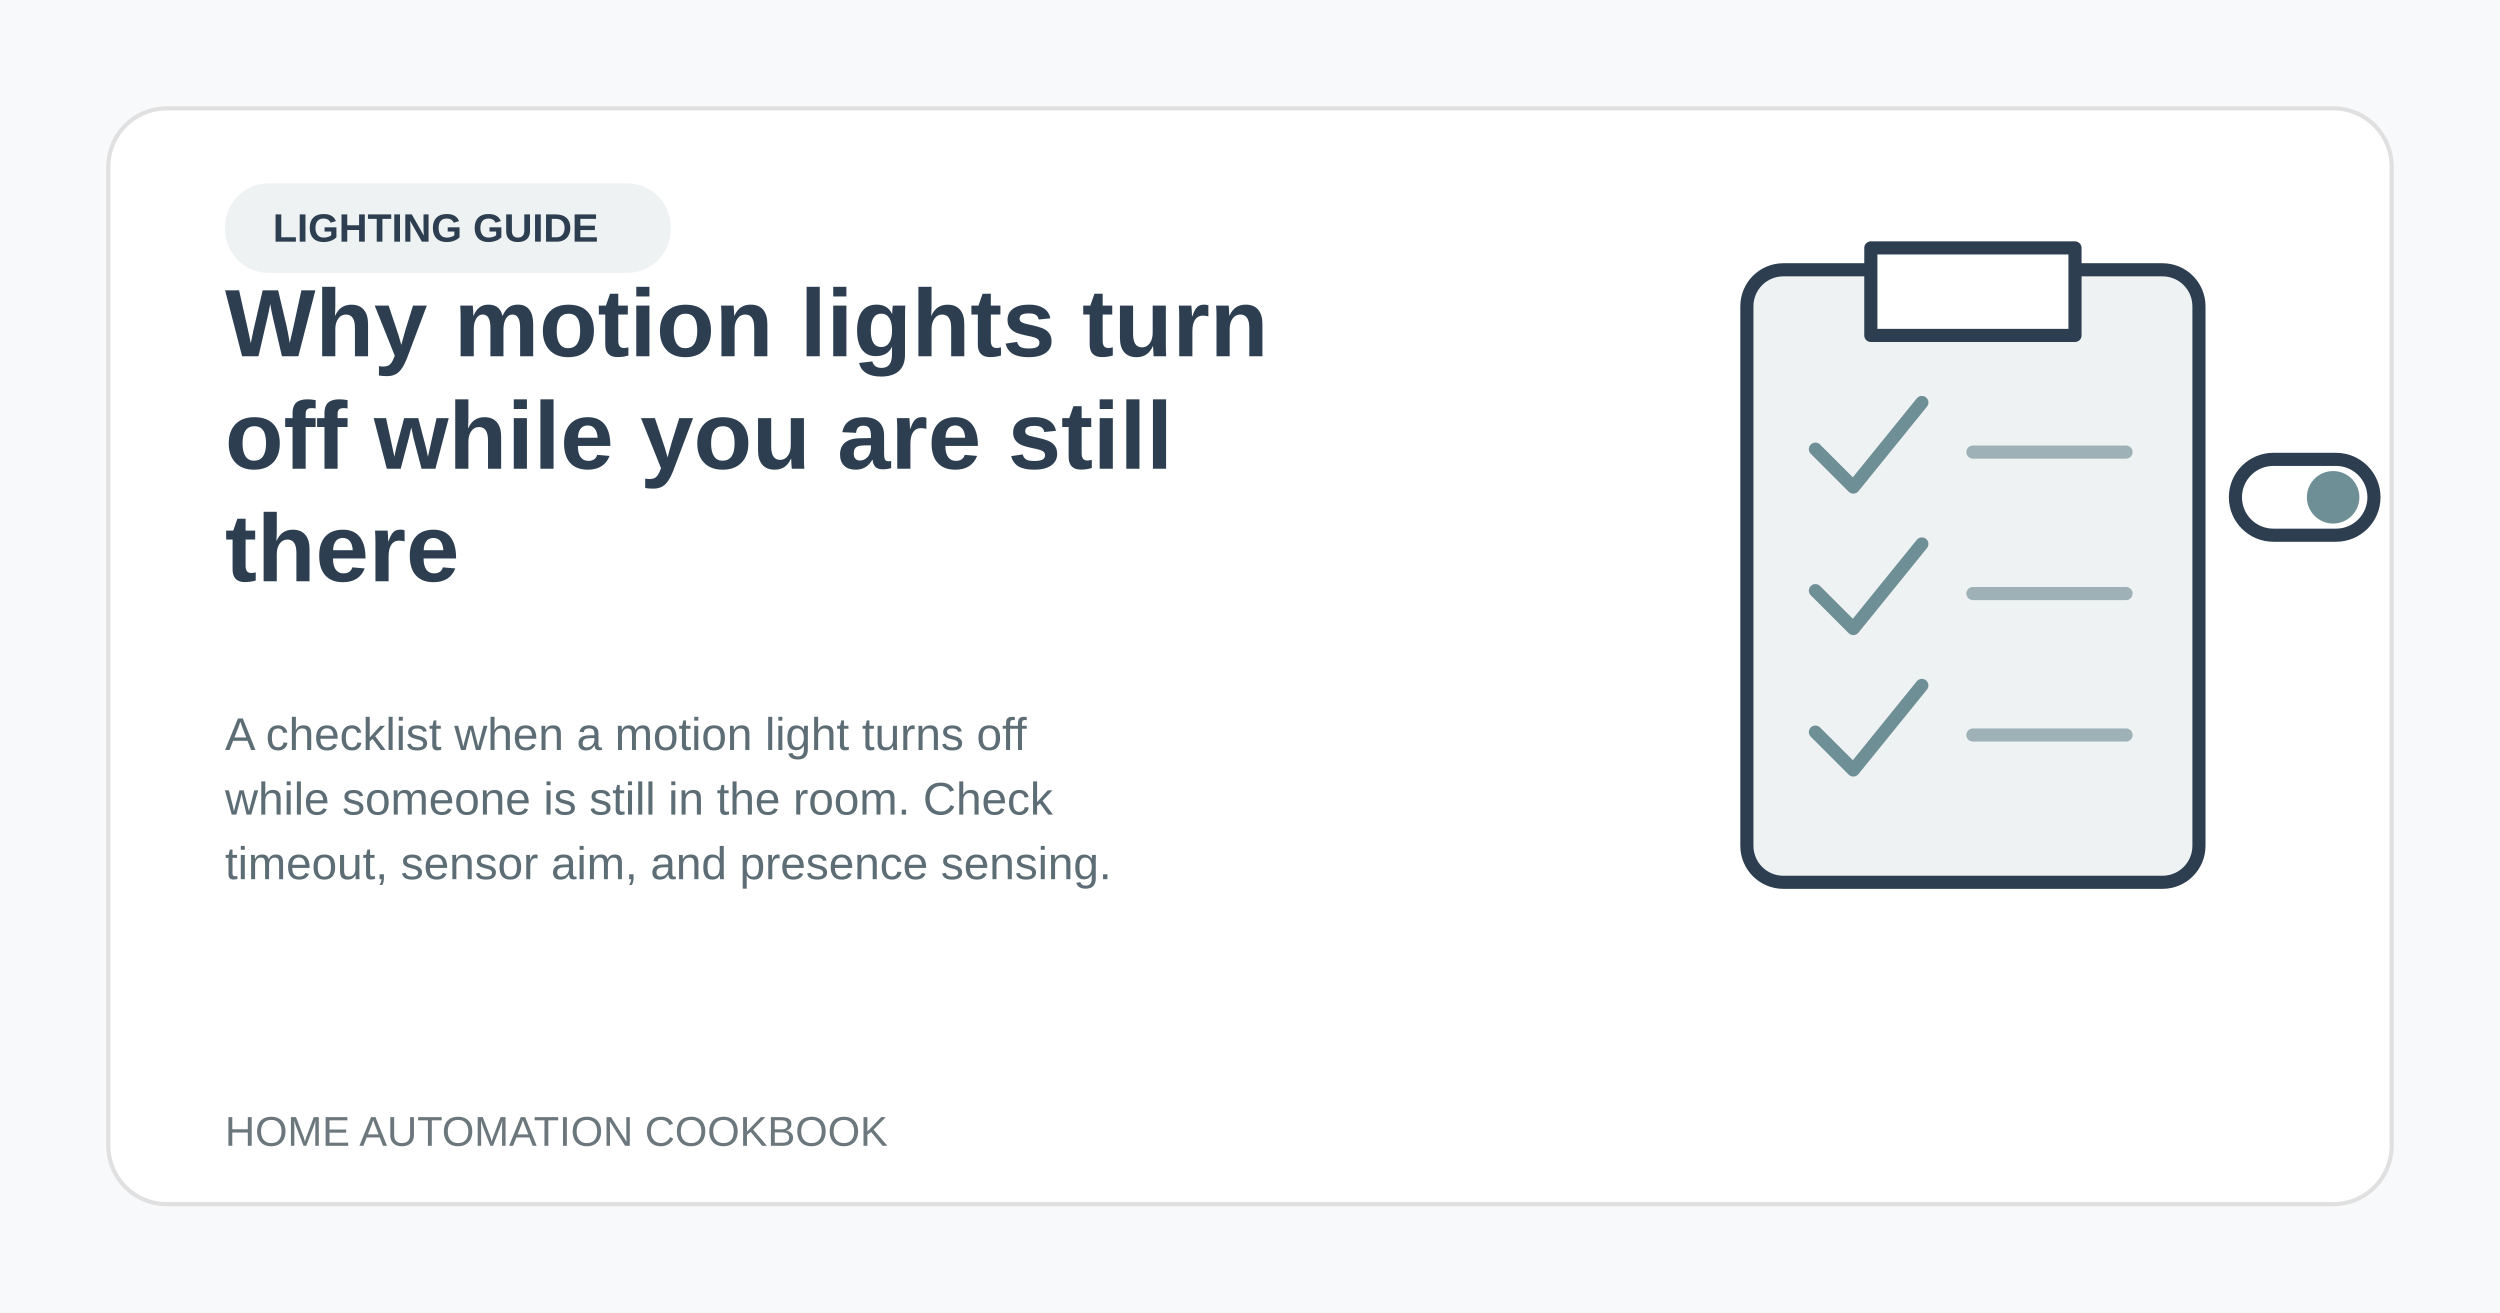
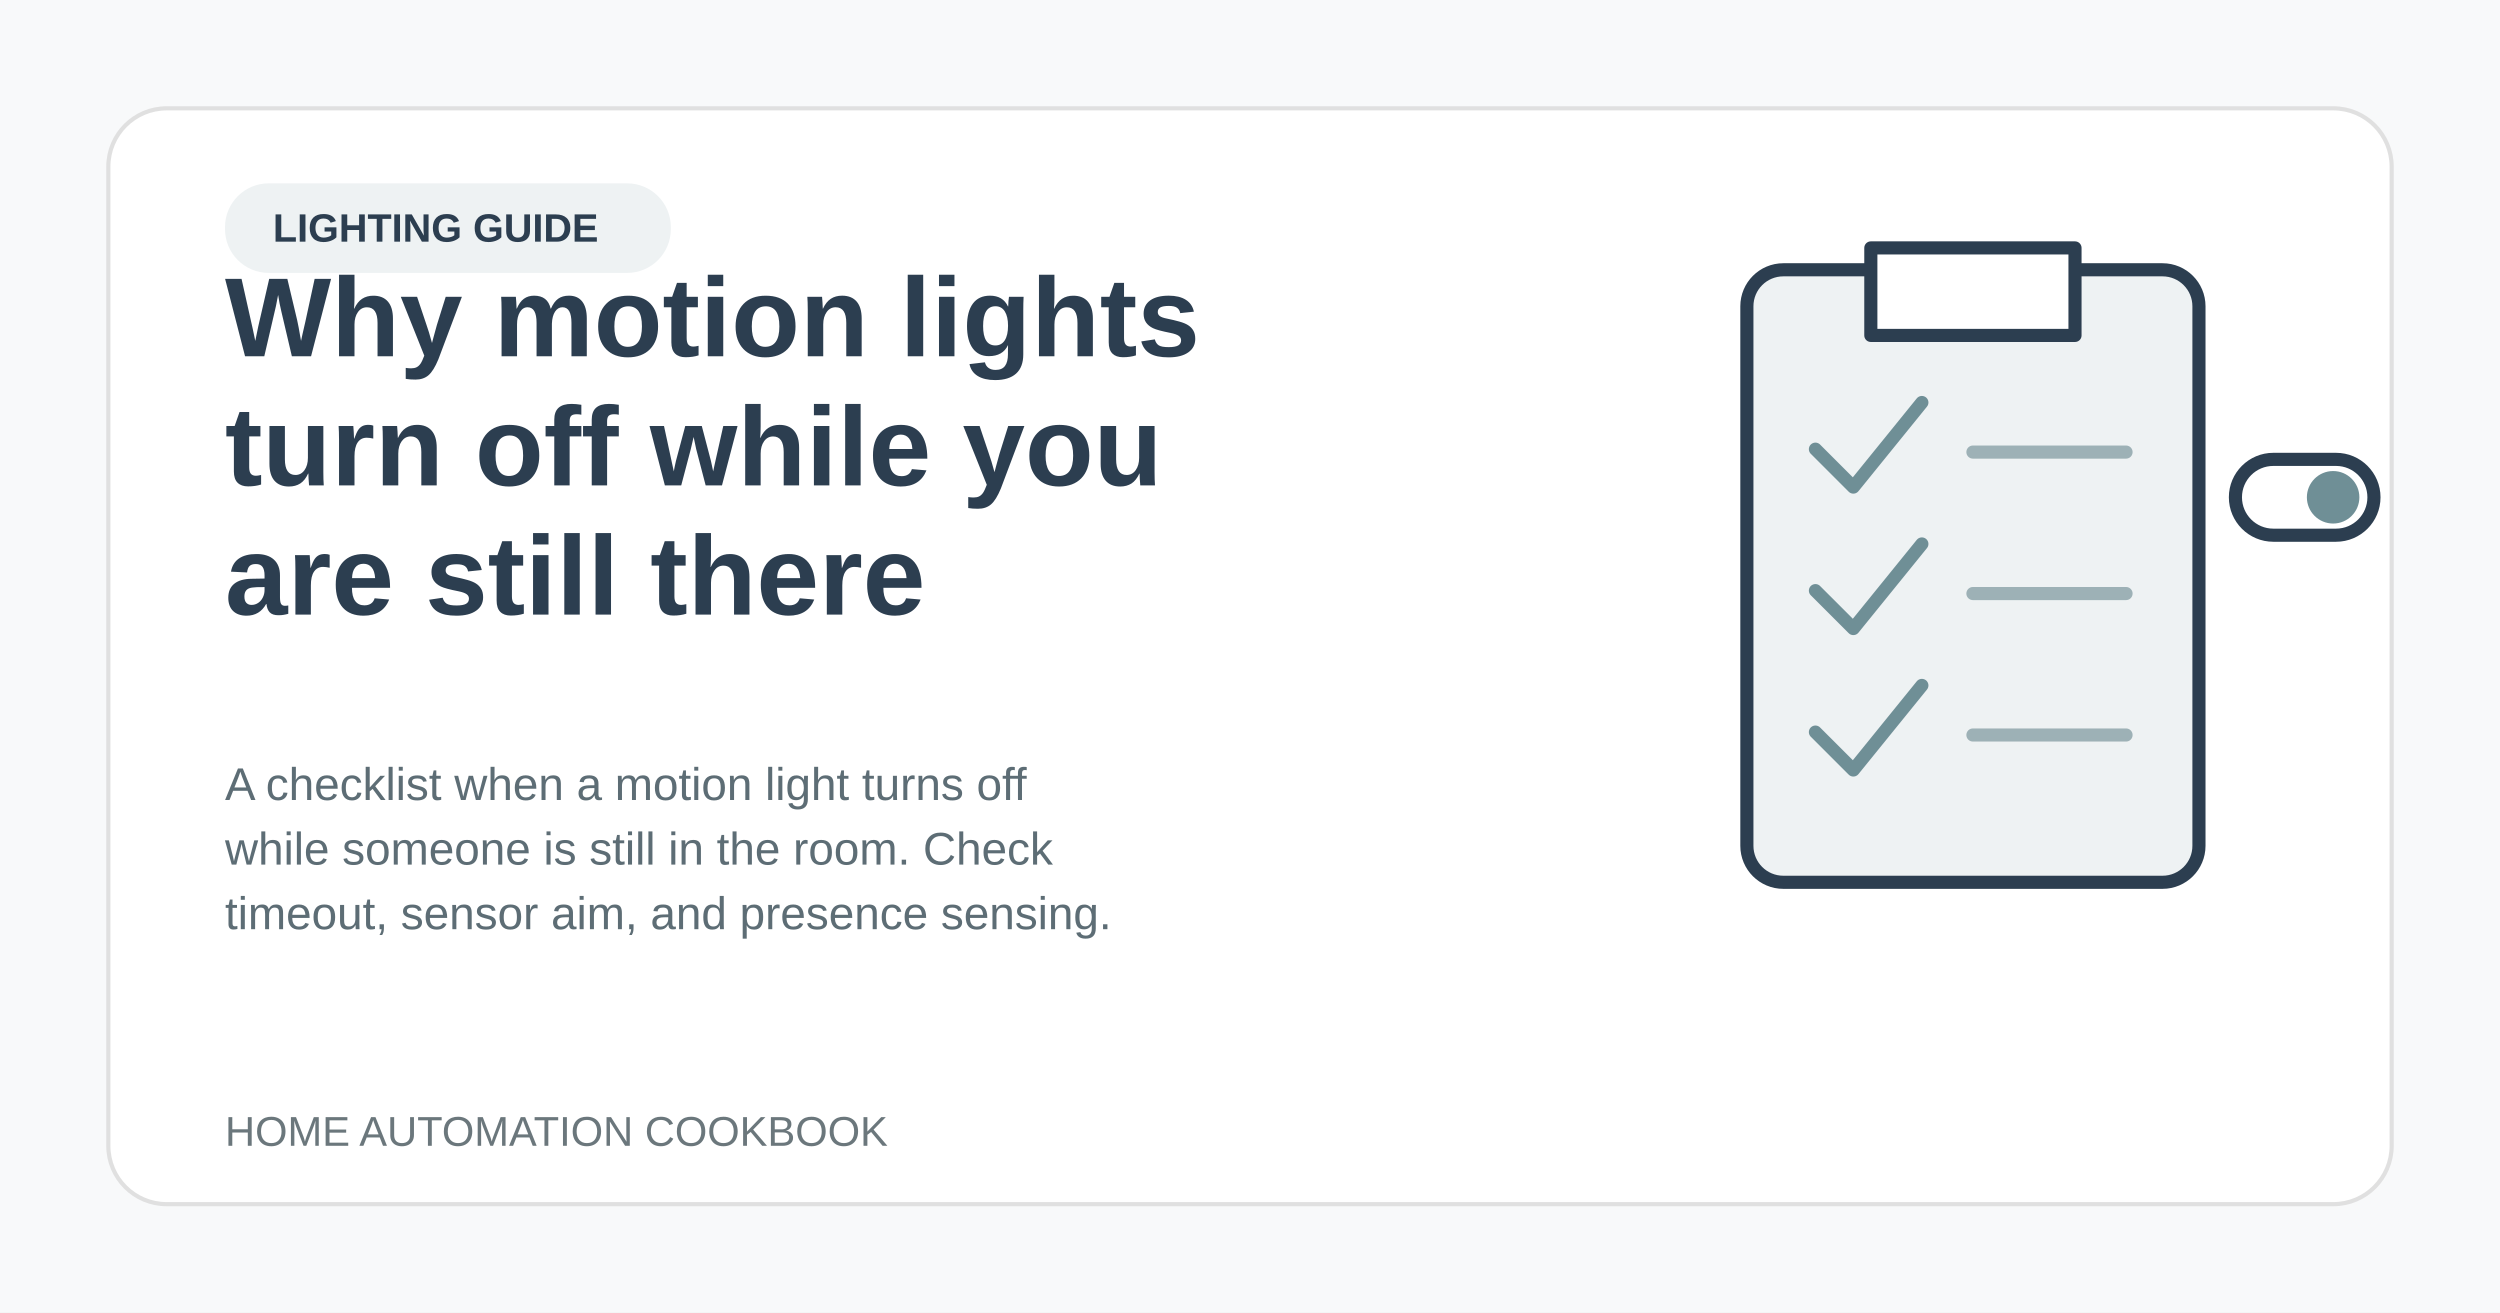
<svg xmlns="http://www.w3.org/2000/svg" width="1200" height="630" viewBox="0 0 1200 630" role="img" aria-labelledby="title desc">
  <style>
  @media (prefers-color-scheme: dark) {
    rect[fill="#f8f9fa"] { fill: #14191c; }
    rect[fill="#ffffff"], path[fill="#ffffff"] { fill: #1d2428; }
    [fill="#eef2f3"] { fill: #293238; }
    text[fill="#2c3e50"], circle[fill="#2c3e50"] { fill: #e7edef; }
    text[fill="#5d6d75"], text[fill="#6b777c"] { fill: #b7c2c6; }
    [stroke="#2c3e50"] { stroke: #d7e0e3; }
    [stroke="#9db1b6"] { stroke: #72858c; }
    [stroke="#e0e0e0"] { stroke: #3d494f; }
  }
</style>
  <rect width="1200" height="630" fill="#f8f9fa" />
  <rect x="52" y="52" width="1096" height="526" rx="28" fill="#ffffff" stroke="#e0e0e0" stroke-width="2" />
  <rect x="108" y="88" width="214" height="43" rx="21" fill="#eef2f3" />
  <text x="131" y="116" fill="#2c3e50" font-family="Segoe UI, Arial, sans-serif" font-size="19" font-weight="600">LIGHTING GUIDE</text>
-   <text x="108" y="171" fill="#2c3e50" font-family="Segoe UI, Arial, sans-serif" font-size="46" font-weight="700">Why motion lights turn</text>
-   <text x="108" y="225" fill="#2c3e50" font-family="Segoe UI, Arial, sans-serif" font-size="46" font-weight="700">off while you are still</text>
-   <text x="108" y="279" fill="#2c3e50" font-family="Segoe UI, Arial, sans-serif" font-size="46" font-weight="700">there</text>
-   <text x="108" y="360" fill="#5d6d75" font-family="Segoe UI, Arial, sans-serif" font-size="22">A checklist when a motion light turns off</text>
-   <text x="108" y="391" fill="#5d6d75" font-family="Segoe UI, Arial, sans-serif" font-size="22">while someone is still in the room. Check</text>
-   <text x="108" y="422" fill="#5d6d75" font-family="Segoe UI, Arial, sans-serif" font-size="22">timeout, sensor aim, and presence sensing.</text>
+   <text x="108" y="171" fill="#2c3e50" font-family="Segoe UI, Arial, sans-serif" font-size="54" font-weight="700">Why motion lights</text>
+   <text x="108" y="233" fill="#2c3e50" font-family="Segoe UI, Arial, sans-serif" font-size="54" font-weight="700">turn off while you</text>
+   <text x="108" y="295" fill="#2c3e50" font-family="Segoe UI, Arial, sans-serif" font-size="54" font-weight="700">are still there</text>
+   <text x="108" y="384" fill="#5d6d75" font-family="Segoe UI, Arial, sans-serif" font-size="22">A checklist when a motion light turns off</text>
+   <text x="108" y="415" fill="#5d6d75" font-family="Segoe UI, Arial, sans-serif" font-size="22">while someone is still in the room. Check</text>
+   <text x="108" y="446" fill="#5d6d75" font-family="Segoe UI, Arial, sans-serif" font-size="22">timeout, sensor aim, and presence sensing.</text>
  <g transform="translate(800 112) scale(.7)" fill="none" stroke="#2c3e50" stroke-width="9" stroke-linecap="round" stroke-linejoin="round">
    <rect x="55" y="25" width="310" height="420" rx="25" fill="#eef2f3" />
    <path d="M140 25v-15h140v60H140V25" fill="#ffffff" />
    <path d="m102 148 26 26 47-58M102 245l26 26 47-58M102 342l26 26 47-58" stroke="#6f8f96" />
    <path d="M210 150h105M210 247h105M210 344h105" stroke="#9db1b6" />
    <rect x="390" y="155" width="95" height="52" rx="26" fill="#ffffff" />
    <circle cx="457" cy="181" r="18" fill="#6f8f96" stroke="none" />
  </g>
  <text x="108" y="550" fill="#6b777c" font-family="Segoe UI, Arial, sans-serif" font-size="20">HOME AUTOMATION COOKBOOK</text>
</svg>
